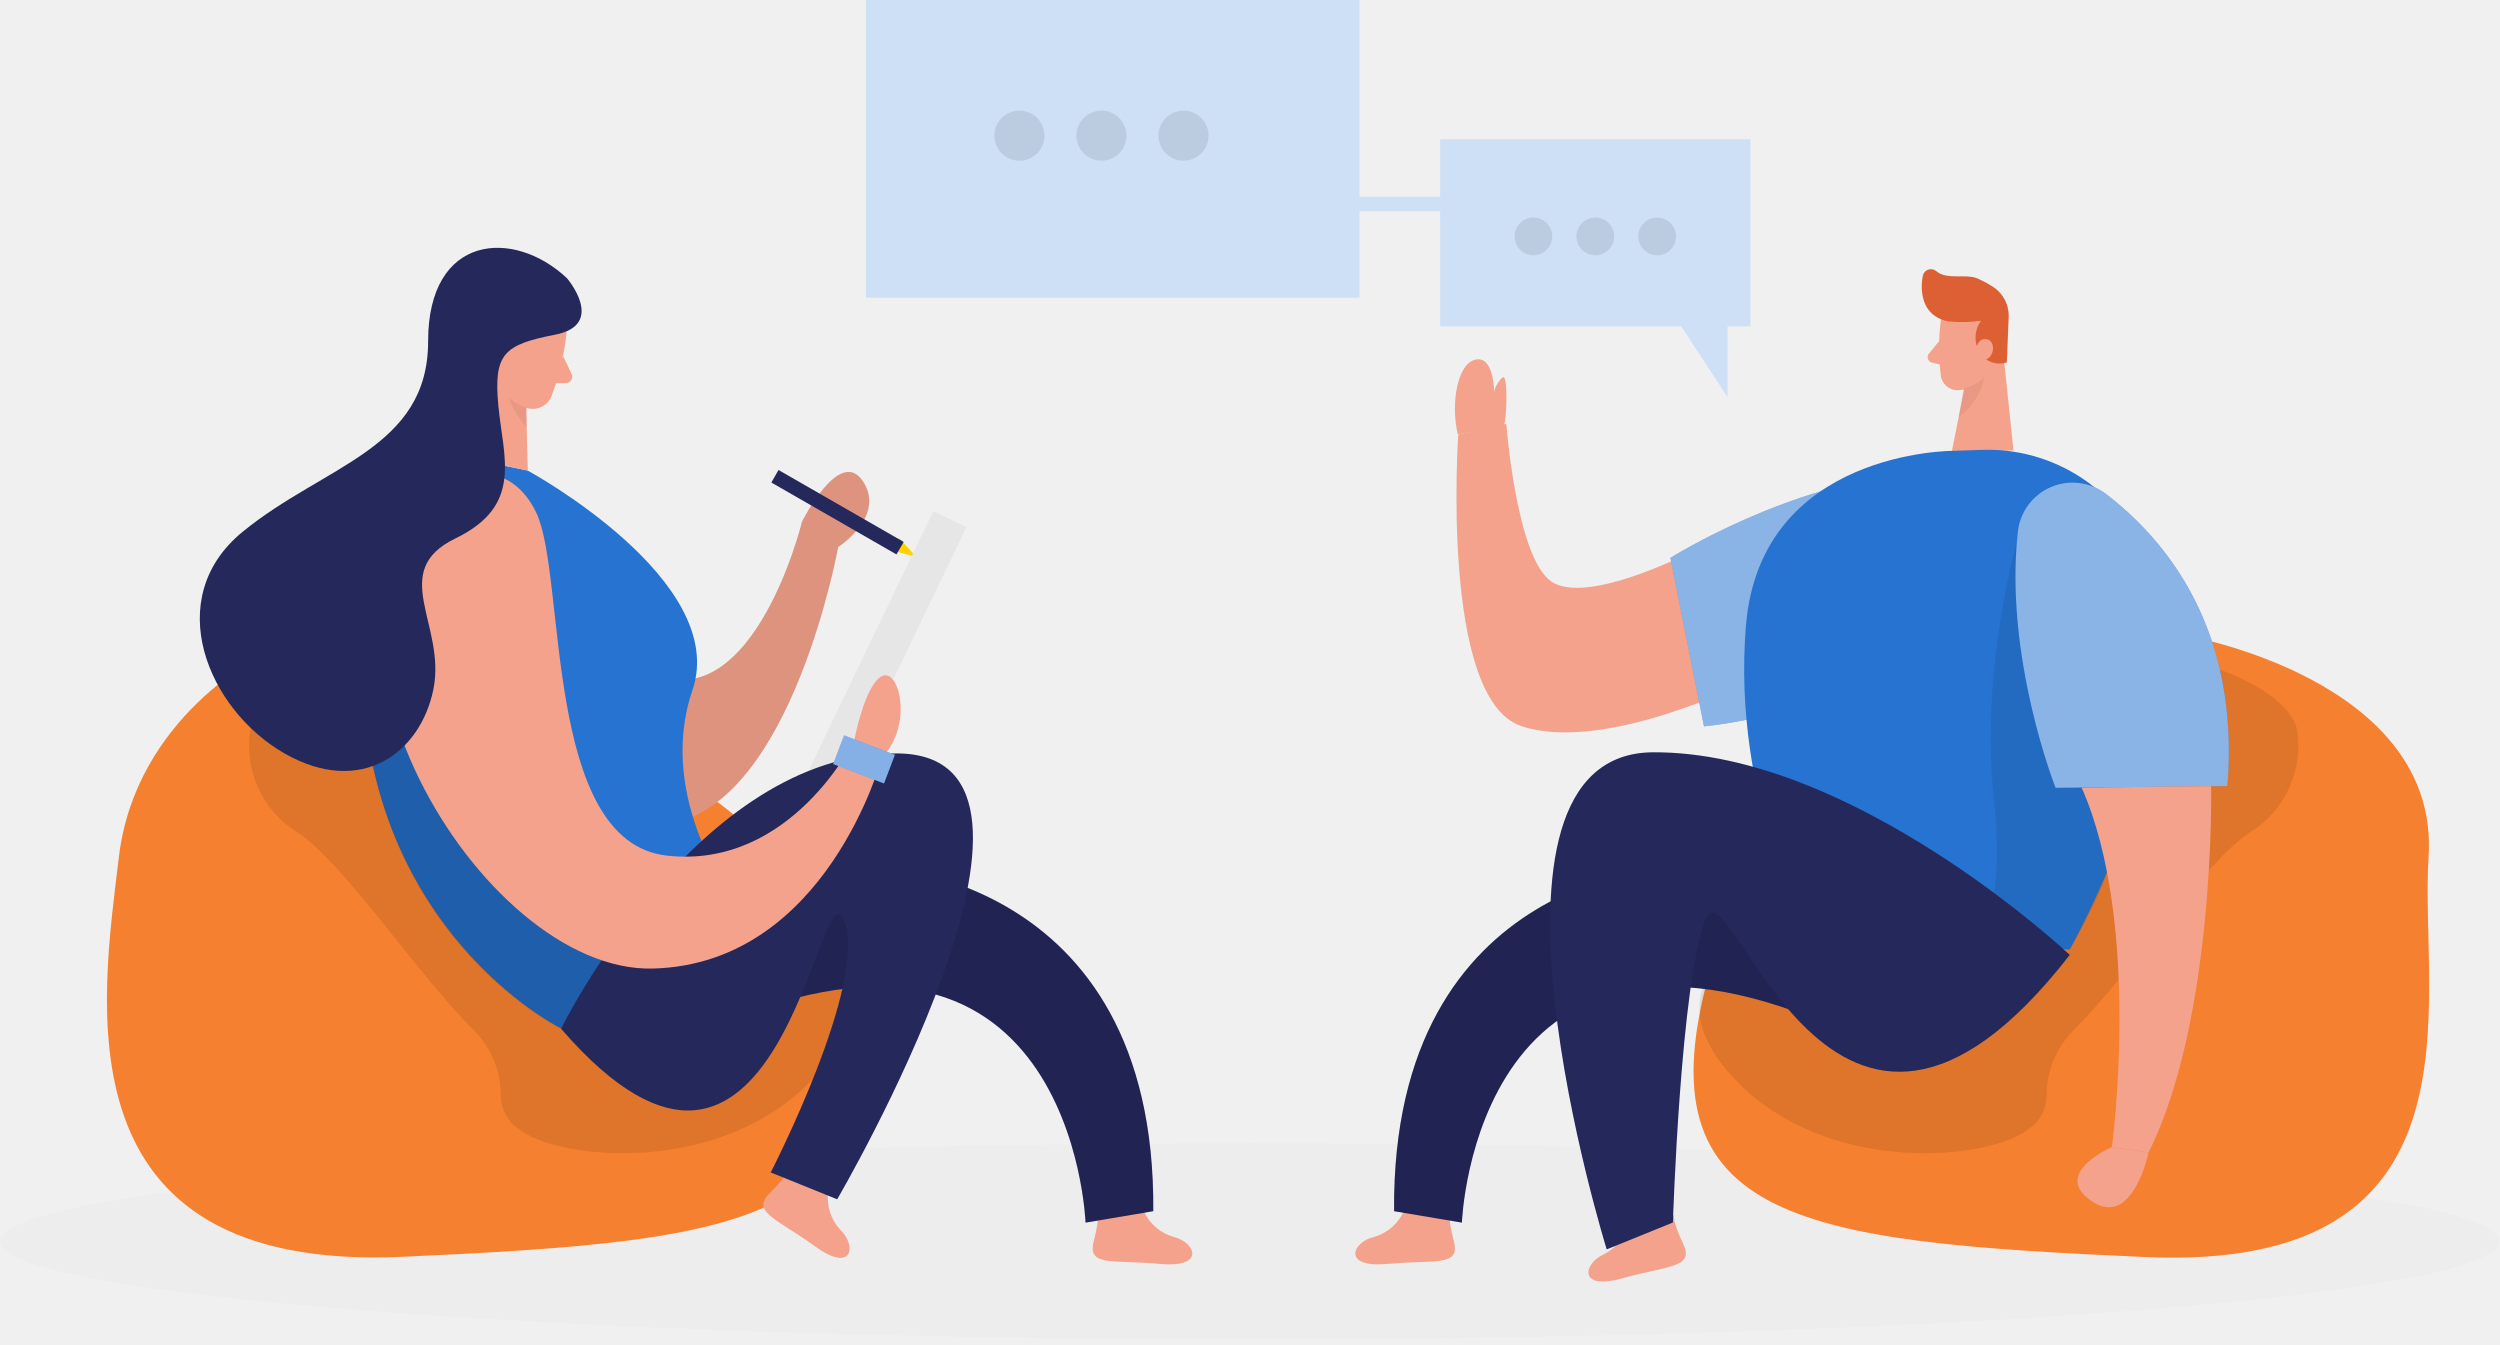
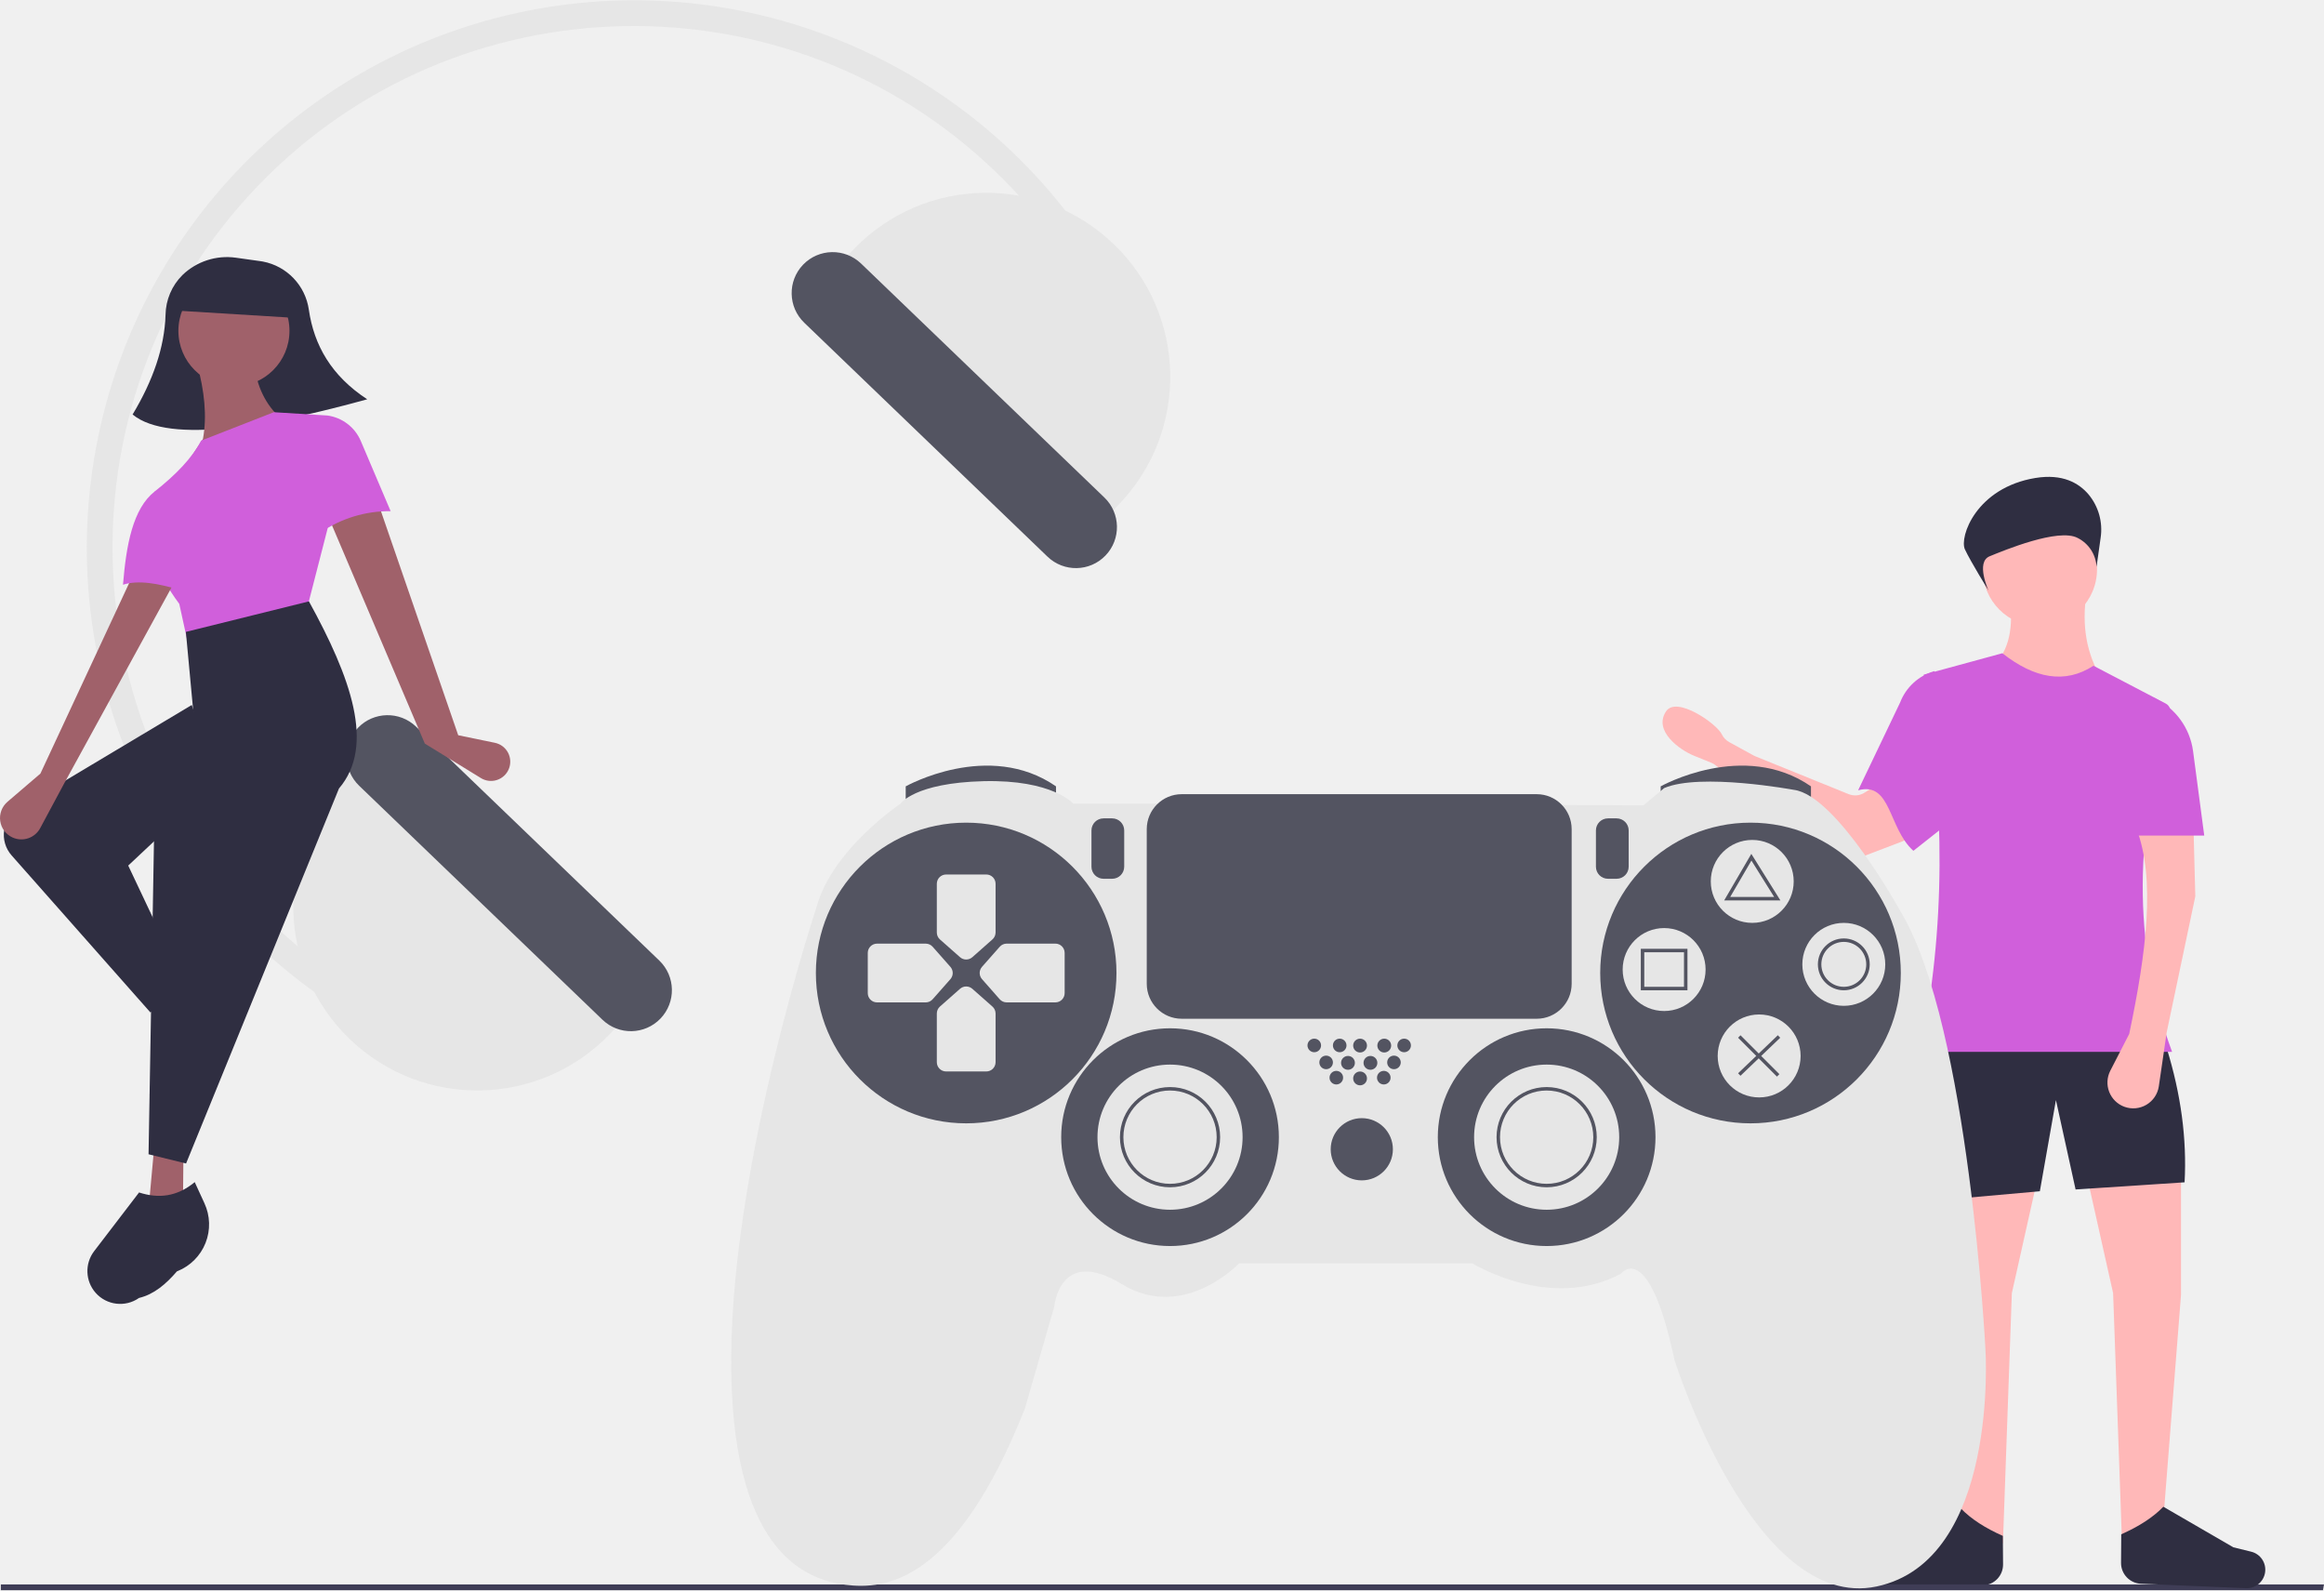
- <svg xmlns="http://www.w3.org/2000/svg" width="329" height="177" viewBox="0 0 329 177" fill="none">
-   <path opacity="0.3" d="M164.46 176.26C255.289 176.26 328.92 170.484 328.92 163.359C328.92 156.234 255.289 150.458 164.46 150.458C73.631 150.458 0 156.234 0 163.359C0 170.484 73.631 176.26 164.46 176.26Z" fill="#E6E6E6" />
-   <path d="M34.687 86.097C34.687 86.097 17.832 94.23 15.636 112.844C13.44 131.458 7.208 167.477 53.017 165.392C98.826 163.308 120.43 160.787 109.623 125.745C98.816 90.702 34.687 86.097 34.687 86.097Z" fill="#F5802F" />
-   <path opacity="0.09" d="M32.989 95.805C32.518 98.436 32.847 101.148 33.935 103.589C35.023 106.031 36.818 108.09 39.089 109.499C45.3 113.566 54.867 128.144 62.288 135.514C63.453 136.658 64.374 138.026 64.996 139.536C65.618 141.045 65.928 142.665 65.907 144.298C65.929 145.133 66.147 145.951 66.545 146.686C66.942 147.421 67.508 148.052 68.195 148.527C73.349 152.736 94.973 154.85 107.071 141.888C119.169 128.927 103.218 122.512 103.218 122.512L50.068 93.742L32.989 95.805Z" fill="black" />
-   <path d="M150.481 159.293C150.842 160.13 151.383 160.878 152.067 161.481C152.751 162.084 153.56 162.527 154.436 162.78C157.262 163.42 158.797 166.897 152.616 166.328C146.435 165.758 143.05 166.734 143.934 163.339C144.819 159.943 144.422 159.435 144.422 159.435L150.481 159.293Z" fill="#F4A28C" />
-   <path d="M108.983 156.863C108.867 157.768 108.955 158.686 109.238 159.553C109.521 160.42 109.993 161.213 110.619 161.875C112.724 163.908 112.276 167.649 107.244 164.01C102.212 160.37 98.796 159.486 101.287 157.026C103.777 154.566 103.696 153.905 103.696 153.905L108.983 156.863Z" fill="#F4A28C" />
-   <path d="M114.351 113.942C114.351 113.942 152.139 114.328 151.773 159.394L142.857 160.899C142.857 160.899 141.149 113.322 92.025 135.982L94.587 117.235L114.351 113.942Z" fill="#24285B" />
-   <path opacity="0.09" d="M114.351 113.942C114.351 113.942 152.139 114.328 151.773 159.394L142.857 160.899C142.857 160.899 141.149 113.322 92.025 135.982L94.587 117.235L114.351 113.942Z" fill="black" />
-   <path d="M117.35 72.433L120.623 73.308L118.295 70.797L117.35 72.433Z" fill="#FFD200" />
-   <path d="M65.847 94.738C65.847 94.738 72.374 111.227 88.314 108.34C104.255 105.453 110.304 71.996 110.304 71.996C110.304 71.996 116.617 67.93 113.557 63.325C110.497 58.719 105.546 68.642 105.546 68.642C105.546 68.642 98.684 96.812 83.821 87.683L65.847 94.738Z" fill="#F4A28C" />
-   <path opacity="0.09" d="M65.847 94.738C65.847 94.738 72.374 111.227 88.314 108.34C104.255 105.453 110.304 71.996 110.304 71.996C110.304 71.996 116.617 67.93 113.557 63.325C110.497 58.719 105.546 68.642 105.546 68.642C105.546 68.642 98.684 96.812 83.821 87.683L65.847 94.738Z" fill="black" />
-   <path d="M65.999 61.21L69.455 61.932C69.455 61.932 96.07 76.378 91.119 90.855C86.168 105.331 96.985 119.076 96.985 119.076L73.837 135.341C73.837 135.341 43.593 120.316 48.116 79.001C48.116 79.041 50.221 59.777 65.999 61.21Z" fill="#2673D1" />
-   <path d="M127.186 69.375L122.824 67.278L104.903 104.549L109.264 106.646L127.186 69.375Z" fill="#E6E6E6" />
-   <path d="M64.739 43.053L59.951 59.95L69.456 61.922L69.121 48.838L64.739 43.053Z" fill="#F4A28C" />
-   <path opacity="0.31" d="M69.314 51.705C68.154 51.256 67.151 50.479 66.427 49.468C66.427 49.468 66.183 52.681 69.314 56.249V51.705Z" fill="#CE8172" />
-   <path d="M74.58 43.552C74.293 46.52 73.61 49.437 72.546 52.223C72.401 52.547 72.194 52.838 71.936 53.081C71.677 53.324 71.374 53.513 71.042 53.638C70.71 53.763 70.357 53.821 70.003 53.808C69.648 53.796 69.3 53.713 68.978 53.565C67.908 53.154 66.98 52.441 66.305 51.514C65.631 50.587 65.239 49.485 65.176 48.34L64.424 43.45C64.372 42.456 64.63 41.471 65.164 40.631C65.698 39.791 66.48 39.138 67.402 38.763C70.808 37.147 74.996 40.349 74.58 43.552Z" fill="#F4A28C" />
-   <path d="M68.175 47.069C68.175 47.069 68.49 45.036 66.935 44.914C65.379 44.792 64.902 47.74 66.935 48.391L68.175 47.069Z" fill="#F4A28C" />
-   <path d="M74.112 46.896L75.22 49.194C75.284 49.324 75.314 49.468 75.306 49.612C75.299 49.757 75.256 49.897 75.179 50.02C75.103 50.143 74.997 50.244 74.871 50.315C74.745 50.386 74.602 50.423 74.458 50.424H72.364L74.112 46.896Z" fill="#F4A28C" />
-   <path d="M118.922 71.318L102.453 61.853L101.508 63.499L117.976 72.963L118.922 71.318Z" fill="#24285B" />
-   <path opacity="0.18" d="M79.143 126.395L73.836 135.382C73.836 135.382 54.582 126.07 49.062 100.817C43.541 75.565 61.779 85.395 61.779 85.395L79.143 126.395Z" fill="black" />
-   <path d="M73.838 135.382C73.838 135.382 91.679 99.008 118.06 99.15C144.441 99.292 110.171 157.829 110.171 157.829L101.428 154.291C101.428 154.291 114.38 129.171 111.066 121.089C107.752 113.006 102.781 168.788 73.838 135.382Z" fill="#24285B" />
-   <path d="M58.567 63.254C58.567 63.254 66.507 59.187 70.543 67.401C74.579 75.616 71.397 110.77 87.764 112.6C104.132 114.43 112.438 97.351 112.438 97.351C112.438 97.351 113.79 90.153 116.047 88.984C118.304 87.815 120.266 95.338 116.047 99.73C116.047 99.73 108.829 126.853 85.935 127.463C63.04 128.073 35.977 81.817 58.567 63.254Z" fill="#F4A28C" />
-   <path d="M74.619 36.618C74.619 36.618 79.834 42.718 73.074 44.039C66.313 45.361 64.941 46.54 65.581 53.382C66.222 60.224 68.895 66.517 59.949 70.848C51.003 75.178 58.729 82.244 57.042 90.671C55.354 99.099 47.516 104.904 37.442 99.15C27.367 93.396 21.176 78.767 31.942 69.973C42.708 61.18 56.34 59.065 56.34 44.914C56.34 30.763 67.635 30.031 74.619 36.618Z" fill="#24285B" />
-   <path d="M117.77 99.33L111.083 96.78L109.645 100.551L116.333 103.101L117.77 99.33Z" fill="#2673D1" />
-   <path opacity="0.44" d="M117.77 99.33L111.083 96.78L109.645 100.551L116.333 103.101L117.77 99.33Z" fill="white" />
-   <path d="M287.411 83.596C287.411 83.596 321.163 89.299 319.598 112.844C318.357 131.57 328.025 167.477 282.226 165.423C236.427 163.369 214.814 160.818 225.61 125.775C236.407 90.733 287.411 83.596 287.411 83.596Z" fill="#F5802F" />
-   <path opacity="0.09" d="M302.244 95.805C302.715 98.436 302.385 101.148 301.298 103.589C300.21 106.031 298.415 108.09 296.144 109.499C289.932 113.566 280.376 128.144 272.945 135.514C271.782 136.66 270.862 138.028 270.24 139.537C269.618 141.047 269.307 142.666 269.325 144.298C269.304 145.133 269.086 145.951 268.688 146.686C268.291 147.421 267.725 148.052 267.038 148.527C261.884 152.736 240.26 154.85 228.172 141.888C216.085 128.927 232.015 122.512 232.015 122.512L284.422 86.229C282.613 85.273 300.099 88.73 302.244 95.805Z" fill="black" />
-   <path d="M184.792 159.293C184.431 160.131 183.888 160.879 183.203 161.482C182.517 162.086 181.706 162.529 180.828 162.78C178.002 163.42 176.466 166.897 182.647 166.328C188.828 165.758 192.224 166.734 191.329 163.339C190.435 159.943 190.851 159.435 190.851 159.435L184.792 159.293Z" fill="#F4A28C" />
-   <path d="M214.346 160.899C214.144 161.79 213.746 162.626 213.182 163.345C212.617 164.064 211.9 164.649 211.082 165.057C208.429 166.206 207.544 169.896 213.522 168.219C219.5 166.541 223.007 166.866 221.513 163.695C220.018 160.523 220.323 159.943 220.323 159.943L214.346 160.899Z" fill="#F4A28C" />
-   <path d="M220.883 113.942C220.883 113.942 183.094 114.328 183.46 159.394L192.386 160.899C192.386 160.899 194.094 113.322 243.218 135.982L240.656 117.235L220.883 113.942Z" fill="#24285B" />
-   <path opacity="0.09" d="M220.883 113.942C220.883 113.942 183.094 114.328 183.46 159.394L192.386 160.899C192.386 160.899 194.094 113.322 243.218 135.982L240.656 117.235L220.883 113.942Z" fill="black" />
-   <path d="M222.245 72.779C222.245 72.779 208.775 79.692 204.159 76.53C199.544 73.369 198.232 55.771 198.232 55.771L191.909 57.174C191.909 57.174 189.479 91.942 200.184 95.551C210.889 99.16 229.524 89.929 229.524 89.929L222.245 72.779Z" fill="#F4A28C" />
-   <path d="M259.057 72.759C254.614 81.583 244.885 93.406 224.248 95.592L219.826 73.42C219.826 73.42 235.522 63.498 252.144 62.237C253.421 62.154 254.697 62.411 255.842 62.981C256.987 63.552 257.961 64.416 258.663 65.485C259.366 66.555 259.773 67.791 259.842 69.069C259.911 70.347 259.64 71.62 259.057 72.759Z" fill="#2673D1" />
-   <path opacity="0.46" d="M259.057 72.759C254.614 81.583 244.885 93.406 224.248 95.592L219.826 73.42C219.826 73.42 235.522 63.498 252.144 62.237C253.421 62.154 254.697 62.411 255.842 62.981C256.987 63.552 257.961 64.416 258.663 65.485C259.366 66.555 259.773 67.791 259.842 69.069C259.911 70.347 259.64 71.62 259.057 72.759Z" fill="white" />
-   <path d="M197.917 55.842C198.232 55.771 198.547 49.051 197.734 49.672C197.185 50.174 196.799 50.829 196.626 51.552C196.626 51.552 196.626 46.795 194.176 47.323C191.726 47.852 190.892 53.331 191.858 57.174L197.876 56.066" fill="#F4A28C" />
-   <path d="M255.428 42.057C255.091 44.54 255.091 47.057 255.428 49.539C255.485 49.831 255.599 50.109 255.764 50.356C255.93 50.604 256.142 50.816 256.39 50.98C256.638 51.145 256.916 51.259 257.208 51.315C257.5 51.371 257.8 51.369 258.091 51.308C259.037 51.171 259.923 50.764 260.644 50.137C261.365 49.51 261.891 48.688 262.158 47.771L263.703 43.918C263.931 43.113 263.904 42.257 263.628 41.467C263.351 40.678 262.838 39.993 262.158 39.506C259.728 37.554 255.672 39.333 255.428 42.057Z" fill="#F4A28C" />
-   <path d="M263.439 44.609L264.974 59.279L256.831 59.553L258.986 48.767L263.439 44.609Z" fill="#F4A28C" />
-   <path d="M256.536 42.311C257.921 42.438 259.317 42.404 260.694 42.21C260.272 42.795 260.026 43.489 259.986 44.21C259.947 44.931 260.115 45.648 260.47 46.276C260.816 46.898 261.367 47.38 262.03 47.638C262.693 47.896 263.425 47.914 264.1 47.689L264.334 41.905C264.395 41.08 264.232 40.254 263.861 39.515C263.491 38.776 262.927 38.151 262.229 37.706C261.626 37.326 260.997 36.986 260.348 36.69C258.722 35.937 256.231 36.913 254.798 35.673C254.653 35.553 254.48 35.473 254.295 35.44C254.11 35.407 253.92 35.423 253.743 35.486C253.566 35.548 253.408 35.655 253.285 35.797C253.161 35.938 253.077 36.109 253.039 36.293C252.693 38.032 252.856 40.807 255.184 41.895C255.608 42.11 256.065 42.251 256.536 42.311Z" fill="#DD6034" />
-   <path d="M260.023 46.164C260.023 46.164 260.145 44.436 261.436 44.639C262.727 44.843 262.564 47.344 260.785 47.476L260.023 46.164Z" fill="#F4A28C" />
-   <path d="M255.184 44.894L253.832 46.551C253.757 46.647 253.707 46.76 253.687 46.879C253.667 46.999 253.677 47.122 253.717 47.237C253.756 47.352 253.823 47.456 253.913 47.538C254.002 47.621 254.11 47.679 254.228 47.71L255.926 48.126L255.184 44.894Z" fill="#F4A28C" />
-   <path opacity="0.31" d="M258.407 51.105C259.431 50.906 260.374 50.411 261.121 49.682C260.701 51.773 259.502 53.626 257.766 54.867L258.407 51.105Z" fill="#CE8172" />
-   <path d="M282.602 73.745C280.94 69.321 277.926 65.534 273.986 62.924C270.047 60.313 265.385 59.013 260.663 59.208L257.054 59.33C257.054 59.33 231.69 59.218 229.768 82.315C227.847 105.412 238.287 123.711 238.287 123.711L272.374 124.952C272.374 124.952 289.962 94.118 282.602 73.745Z" fill="#2673D1" />
-   <path opacity="0.08" d="M265.432 71.203C265.432 71.203 260.572 88.343 262.382 104.955C264.191 121.566 259.434 124.484 259.434 124.484L272.406 124.952C272.406 124.952 276.258 118.283 277.306 114.785C278.353 111.288 283.954 71.864 265.432 71.203Z" fill="black" />
-   <path d="M277.143 65.002C284.992 71 294.812 82.752 293.124 103.44L270.515 103.674C270.515 103.674 263.683 86.392 265.564 69.851C265.723 68.588 266.211 67.388 266.982 66.374C267.752 65.36 268.776 64.567 269.95 64.075C271.125 63.583 272.408 63.41 273.671 63.573C274.934 63.736 276.132 64.229 277.143 65.002V65.002Z" fill="#2673D1" />
-   <path opacity="0.46" d="M277.143 65.002C284.992 71 294.812 82.752 293.124 103.44L270.515 103.674C270.515 103.674 263.683 86.392 265.564 69.851C265.723 68.588 266.211 67.388 266.982 66.374C267.752 65.36 268.776 64.567 269.95 64.075C271.125 63.583 272.408 63.41 273.671 63.573C274.934 63.736 276.132 64.229 277.143 65.002V65.002Z" fill="white" />
-   <path d="M290.989 103.46C290.989 103.46 291.569 134.071 282.745 151.678L277.926 150.957C277.926 150.957 281.911 121.658 273.941 103.643L290.989 103.46Z" fill="#F4A28C" />
-   <path d="M282.744 151.678C282.744 151.678 280.66 161.743 275.262 158.073C269.864 154.403 277.926 150.957 277.926 150.957L282.744 151.678Z" fill="#F4A28C" />
-   <path d="M272.379 125.666C272.379 125.666 243.913 98.858 217.542 99.001C191.17 99.143 211.442 164.419 211.442 164.419L220.154 160.882C220.154 160.882 221.171 129.021 224.465 120.939C227.759 112.857 240.894 166.199 272.379 125.666Z" fill="#24285B" />
-   <path d="M230.358 18.329H189.53V25.893H178.906V0H113.964V39.18H178.906V27.814H189.53V42.952H221.249L227.348 52.274V42.952H230.358V18.329Z" fill="#CEE0F6" />
-   <path opacity="0.09" d="M201.801 33.589C203.171 33.589 204.281 32.478 204.281 31.108C204.281 29.738 203.171 28.628 201.801 28.628C200.431 28.628 199.32 29.738 199.32 31.108C199.32 32.478 200.431 33.589 201.801 33.589Z" fill="black" />
-   <path opacity="0.09" d="M209.944 33.589C211.314 33.589 212.424 32.478 212.424 31.108C212.424 29.738 211.314 28.628 209.944 28.628C208.574 28.628 207.463 29.738 207.463 31.108C207.463 32.478 208.574 33.589 209.944 33.589Z" fill="black" />
-   <path opacity="0.09" d="M218.087 33.589C219.457 33.589 220.568 32.478 220.568 31.108C220.568 29.738 219.457 28.628 218.087 28.628C216.717 28.628 215.607 29.738 215.607 31.108C215.607 32.478 216.717 33.589 218.087 33.589Z" fill="black" />
-   <path opacity="0.09" d="M134.155 21.145C135.974 21.145 137.448 19.671 137.448 17.852C137.448 16.033 135.974 14.558 134.155 14.558C132.335 14.558 130.861 16.033 130.861 17.852C130.861 19.671 132.335 21.145 134.155 21.145Z" fill="black" />
-   <path opacity="0.09" d="M144.951 21.145C146.77 21.145 148.245 19.671 148.245 17.852C148.245 16.033 146.77 14.558 144.951 14.558C143.132 14.558 141.657 16.033 141.657 17.852C141.657 19.671 143.132 21.145 144.951 21.145Z" fill="black" />
-   <path opacity="0.09" d="M155.748 21.145C157.567 21.145 159.041 19.671 159.041 17.852C159.041 16.033 157.567 14.558 155.748 14.558C153.929 14.558 152.454 16.033 152.454 17.852C152.454 19.671 153.929 21.145 155.748 21.145Z" fill="black" />
+ <svg xmlns="http://www.w3.org/2000/svg" data-name="Layer 1" width="883.272" height="604.198" viewBox="0 0 883.272 604.198">
+   <path d="M916.662,400.177q18.262,19.152,40.749,6.112c-6.291-10.082-7.789-21.048-6.112-32.599H922.095C923.389,383.841,923.041,393.293,916.662,400.177Z" transform="translate(-158.3639 -147.9008)" fill="#ffb8b8" />
+   <polygon points="806.517 586.416 822.138 578.267 828.929 492.015 828.929 446.512 792.934 445.833 803.121 491.336 806.517 586.416" fill="#ffb8b8" />
+   <polygon points="761.238 586.416 745.618 578.267 738.827 492.015 738.827 446.512 774.821 445.833 764.634 491.336 761.238 586.416" fill="#ffb8b8" />
+   <path d="M895.608,603.921l38.032-3.396,6.112-34.636,7.471,33.957,41.428-2.717c.905-16.502-1.394-33.486-6.791-50.936L890.854,544.156Z" transform="translate(-158.3639 -147.9008)" fill="#2f2e41" />
+   <path d="M856.078,473.842l-45.749-35.228a6.654,6.654,0,0,0-1.552-.891l-6.649-2.705c-5.341-2.173-15.513-9.4-10.552-16.842,4-6,19.311,4.748,21.195,8.73a6.578,6.578,0,0,0,2.789,2.951l9.297,5.095a6.654,6.654,0,0,0,.698.331l35.396,14.347a6.654,6.654,0,0,0,6.063-.547l6.417-4.069a6.654,6.654,0,0,1,10.09,4.326l2.121,10.704a6.654,6.654,0,0,1-4.157,7.511l-18.977,7.234A6.654,6.654,0,0,1,856.078,473.842Z" transform="translate(-158.3639 -147.9008)" fill="#ffb8b8" />
+   <path d="M864.576,448.175c12.666-3.397,11.336,14.299,21,23l19-15-11.005-53.281h0a19.803,19.803,0,0,0-13.049,11.949Z" transform="translate(-158.3639 -147.9008)" fill="#d05fdb" />
+   <path d="M888.137,547.552h95.76c-15.498-41.763-13.989-84.717-.793-128.488a3.263,3.263,0,0,0-1.604-3.84L954.015,400.856c-10.789,7.02-22.385,4.863-34.636-4.754l-29.882,8.15C897.631,453.109,897.862,500.962,888.137,547.552Z" transform="translate(-158.3639 -147.9008)" fill="#d05fdb" />
+   <path d="M912.082,750.268l-39.907,1.692a7.045,7.045,0,0,1-7.266-5.996h0a7.045,7.045,0,0,1,5.29-7.885l6.769-1.659,26.604-15.42c3.941,4.081,9.369,7.532,16.004,10.471l.078,10.842A7.906,7.906,0,0,1,912.082,750.268Z" transform="translate(-158.3639 -147.9008)" fill="#2f2e41" />
+   <polygon points="882.877 604.198 0.321 604.198 0.321 602.017 883.272 602.017 882.877 604.198" fill="#3f3d56" />
+   <path d="M972.07,749.662l39.907,1.692a7.045,7.045,0,0,0,7.266-5.996h0a7.045,7.045,0,0,0-5.29-7.885l-6.769-1.659-26.604-15.42c-3.941,4.081-9.369,7.532-16.004,10.471l-.078,10.842A7.906,7.906,0,0,0,972.07,749.662Z" transform="translate(-158.3639 -147.9008)" fill="#2f2e41" />
+   <circle cx="775.276" cy="216.281" r="21.733" fill="#ffb8b8" />
+   <path d="M967.598,540.76l-7.18,13.961a9.818,9.818,0,0,0,5.283,13.683h0a9.818,9.818,0,0,0,13.162-7.776l2.996-20.547L992.726,488.466l-.679-25.808H970.314C977.727,481.853,974.05,510.166,967.598,540.76Z" transform="translate(-158.3639 -147.9008)" fill="#ffb8b8" />
+   <path d="M966.918,465.375h29.203l-4.239-32.027a26.235,26.235,0,0,0-14.777-20.267h0Z" transform="translate(-158.3639 -147.9008)" fill="#d05fdb" />
+   <path d="M956.745,352.211a20.895,20.895,0,0,0-4.568-16.413c-3.708-4.388-9.923-7.979-20.234-6.285-22.497,3.696-28.985,22.425-26.781,27.135s8.96,15.628,8.96,15.628-4.958-10.808.423-13.008,26.207-10.867,33.476-6.962a13.028,13.028,0,0,1,7.165,10.975Z" transform="translate(-158.3639 -147.9008)" fill="#2f2e41" />
+   <path d="M584.773,261.764l-8.738,4.434a197.756,197.756,0,0,0-39.44-53.181c-78.782-75.738-204.492-73.262-280.23,5.52s-73.262,204.492,5.52,280.23A198.061,198.061,0,0,0,312.786,534.292l-4.274,8.816A207.991,207.991,0,1,1,584.773,261.764Z" transform="translate(-158.3639 -147.9008)" fill="#e6e6e6" />
+   <path d="M289.156,444.051A69.924,69.924,0,0,0,389.971,540.971l12.038-12.522L301.194,431.529Z" transform="translate(-158.3639 -147.9008)" fill="#e6e6e6" />
+   <path d="M294.439,424.417a15.606,15.606,0,0,0,.434,22.041l92.467,88.895a15.588,15.588,0,0,0,21.606-22.475l-92.467-88.895A15.606,15.606,0,0,0,294.439,424.417Z" transform="translate(-158.3639 -147.9008)" fill="#535461" />
+   <path d="M571.774,351.862l12.038-12.522a69.924,69.924,0,0,0-100.815-96.92l-12.038,12.522Z" transform="translate(-158.3639 -147.9008)" fill="#e6e6e6" />
+   <path d="M463.587,248.473a15.606,15.606,0,0,0,.434,22.041l92.467,88.895a15.588,15.588,0,0,0,21.606-22.475l-92.467-88.895A15.606,15.606,0,0,0,463.587,248.473Z" transform="translate(-158.3639 -147.9008)" fill="#535461" />
+   <path d="M502.593,453.907v-7.223s31.517-17.728,57.124,0v6.566Z" transform="translate(-158.3639 -147.9008)" fill="#535461" />
+   <path d="M789.529,453.907v-7.223s31.517-17.728,57.124,0v6.566Z" transform="translate(-158.3639 -147.9008)" fill="#535461" />
+   <path d="M597.144,453.251H566.284s-7.879-9.192-34.143-8.536-31.517,8.536-31.517,8.536-25.936,17.4-31.845,39.068c0,0-31.845,95.536-32.502,170.389s28.234,85.358,43.336,87.328,42.023-.657,68.287-66.974L559.061,644.322s1.97-22.981,25.608-8.536,44.649-7.879,44.649-7.879h88.641s29.547,18.385,56.468,3.94c0,0,10.506-13.789,20.355,32.83,0,0,30.204,95.864,76.823,86.015s41.366-89.955,41.366-89.955-6.238-122.457-31.845-165.792c0,0-24.623-44.977-41.038-46.947,0,0-35.457-6.566-49.245-.657l-7.879,6.566Z" transform="translate(-158.3639 -147.9008)" fill="#e6e6e6" />
+   <circle cx="367.21" cy="369.697" r="57.124" fill="#535461" />
+   <circle cx="665.308" cy="369.697" r="57.124" fill="#535461" />
+   <path d="M535.528,504.86l-7.617,6.737a3.532,3.532,0,0,1-4.668,0l-7.63-6.737a3.526,3.526,0,0,1-1.195-2.626V483.697a3.533,3.533,0,0,1,3.533-3.526h15.266a3.526,3.526,0,0,1,3.533,3.519V502.22A3.526,3.526,0,0,1,535.528,504.86Z" transform="translate(-158.3639 -147.9008)" fill="#e6e6e6" />
+   <path d="M535.528,530.329l-7.617-6.73a3.533,3.533,0,0,0-4.668,0l-7.63,6.737a3.526,3.526,0,0,0-1.195,2.626v18.516a3.526,3.526,0,0,0,3.519,3.533h15.279a3.526,3.526,0,0,0,3.533-3.519V532.969A3.526,3.526,0,0,0,535.528,530.329Z" transform="translate(-158.3639 -147.9008)" fill="#e6e6e6" />
+   <path d="M512.843,527.565l6.737-7.63a3.532,3.532,0,0,0,0-4.668l-6.737-7.63a3.533,3.533,0,0,0-2.626-1.195H491.7a3.533,3.533,0,0,0-3.526,3.533v15.266a3.526,3.526,0,0,0,3.519,3.533h18.529A3.526,3.526,0,0,0,512.843,527.565Z" transform="translate(-158.3639 -147.9008)" fill="#e6e6e6" />
+   <path d="M538.312,527.565l-6.724-7.636a3.526,3.526,0,0,1,0-4.668l6.737-7.63a3.526,3.526,0,0,1,2.626-1.195h18.516a3.526,3.526,0,0,1,3.533,3.519V525.234a3.526,3.526,0,0,1-3.519,3.533H540.958A3.526,3.526,0,0,1,538.312,527.565Z" transform="translate(-158.3639 -147.9008)" fill="#e6e6e6" />
+   <circle cx="444.69" cy="432.074" r="41.366" fill="#535461" />
+   <circle cx="587.829" cy="432.074" r="41.366" fill="#535461" />
+   <circle cx="444.69" cy="432.074" r="27.577" fill="#e6e6e6" />
+   <path d="M603.054,599.016A19.041,19.041,0,1,1,622.095,579.975,19.063,19.063,0,0,1,603.054,599.016Zm0-36.77a17.728,17.728,0,1,0,17.728,17.728A17.748,17.748,0,0,0,603.054,562.247Z" transform="translate(-158.3639 -147.9008)" fill="#535461" />
+   <circle cx="587.829" cy="432.074" r="27.577" fill="#e6e6e6" />
+   <path d="M746.193,599.016a19.041,19.041,0,1,1,19.041-19.041A19.063,19.063,0,0,1,746.193,599.016Zm0-36.77a17.728,17.728,0,1,0,17.728,17.728A17.748,17.748,0,0,0,746.193,562.247Z" transform="translate(-158.3639 -147.9008)" fill="#535461" />
+   <circle cx="517.572" cy="436.67" r="11.819" fill="#535461" />
+   <circle cx="499.509" cy="397.222" r="2.58" fill="#535461" />
+   <circle cx="509.175" cy="397.222" r="2.58" fill="#535461" />
+   <circle cx="507.888" cy="409.467" r="2.58" fill="#535461" />
+   <circle cx="516.916" cy="409.75" r="2.626" fill="#535461" />
+   <circle cx="525.931" cy="409.467" r="2.58" fill="#535461" />
+   <circle cx="504.02" cy="403.67" r="2.58" fill="#535461" />
+   <circle cx="512.32" cy="403.84" r="2.626" fill="#535461" />
+   <circle cx="520.856" cy="403.84" r="2.626" fill="#535461" />
+   <circle cx="529.798" cy="403.67" r="2.58" fill="#535461" />
+   <circle cx="516.916" cy="397.274" r="2.626" fill="#535461" />
+   <circle cx="526.108" cy="397.274" r="2.626" fill="#535461" />
+   <circle cx="533.666" cy="397.222" r="2.58" fill="#535461" />
+   <path d="M577.774,458.847a4.586,4.586,0,0,0-4.581,4.581V477.217a4.586,4.586,0,0,0,4.581,4.581h3.283a4.586,4.586,0,0,0,4.581-4.581V463.428a4.586,4.586,0,0,0-4.581-4.581Z" transform="translate(-158.3639 -147.9008)" fill="#535461" />
+   <path d="M769.502,458.847a4.586,4.586,0,0,0-4.581,4.581V477.217a4.586,4.586,0,0,0,4.581,4.581h3.283a4.586,4.586,0,0,0,4.581-4.581V463.428a4.586,4.586,0,0,0-4.581-4.581Z" transform="translate(-158.3639 -147.9008)" fill="#535461" />
+   <circle cx="665.965" cy="334.897" r="15.758" fill="#e6e6e6" />
+   <circle cx="632.478" cy="368.384" r="15.758" fill="#e6e6e6" />
+   <circle cx="700.765" cy="366.414" r="15.758" fill="#e6e6e6" />
+   <circle cx="668.591" cy="401.214" r="15.758" fill="#e6e6e6" />
+   <path d="M607.485,449.654a13.296,13.296,0,0,0-13.281,13.281v58.766a13.296,13.296,0,0,0,13.281,13.281H742.417a13.296,13.296,0,0,0,13.281-13.281V462.936A13.296,13.296,0,0,0,742.417,449.654Z" transform="translate(-158.3639 -147.9008)" fill="#535461" />
+   <path d="M835.035,490.02H813.665l10.316-17.685ZM815.951,488.707h16.713l-8.645-13.832Z" transform="translate(-158.3639 -147.9008)" fill="#535461" />
+   <path d="M799.706,524.164H781.978V508.405h17.728Zm-16.415-1.313H798.393V509.718H783.291Z" transform="translate(-158.3639 -147.9008)" fill="#535461" />
+   <path d="M859.129,524.164a9.849,9.849,0,1,1,9.849-9.849A9.86,9.86,0,0,1,859.129,524.164Zm0-18.385a8.536,8.536,0,1,0,8.536,8.536A8.546,8.546,0,0,0,859.129,505.779Z" transform="translate(-158.3639 -147.9008)" fill="#535461" />
+   <rect x="826.135" y="538.668" width="1.313" height="20.893" transform="translate(-304.4849 597.5607) rotate(-45)" fill="#535461" />
+   <rect x="816.506" y="548.294" width="20.898" height="1.313" transform="translate(-308.4265 576.0851) rotate(-43.734)" fill="#535461" />
+   <path d="M297.935,299.615c-35.851,9.884-75.108,17.324-89.175,5.781,7.702-12.822,12.144-25.459,12.521-37.867a21.772,21.772,0,0,1,6.408-15.103,24.371,24.371,0,0,1,20.328-6.606l9.304,1.306q.47.066.935.15A21.759,21.759,0,0,1,275.75,265.612C277.711,279.066,284.303,290.714,297.935,299.615Z" transform="translate(-158.3639 -147.9008)" fill="#2f2e41" />
+   <path d="M332.517,427.259l13.937,2.874a7.32,7.32,0,0,1,5.244,10.067v0a7.32,7.32,0,0,1-10.557,3.338l-21.319-13.112L283.611,345.3l18.756-5.425Z" transform="translate(-158.3639 -147.9008)" fill="#a0616a" />
+   <polygon points="74.869 391.06 64.316 394.129 56.328 377.632 64.451 373.399 74.869 391.06" fill="#a0616a" />
+   <polygon points="69.507 461.743 56.559 458.315 58.586 436.07 69.729 436.756 69.507 461.743" fill="#a0616a" />
+   <path d="M229.221,523.539l-13.714,9.025L162.763,472.904a11.756,11.756,0,0,1,2.777-17.878l65.706-39.261,10.064,28.91-34.214,32.107Z" transform="translate(-158.3639 -147.9008)" fill="#2f2e41" />
+   <path d="M240.77,554.769q-.052.067-.103.134c-.876,5.132-2.416,9.813-5.853,13.202a10.229,10.229,0,0,1-12.423,5.611h0a10.229,10.229,0,0,1-7.093-10.894l2.563-22.905c6.147-1.413,10.835-4.909,13.208-11.71L237.042,532.275A15.705,15.705,0,0,1,240.77,554.769Z" transform="translate(-158.3639 -147.9008)" fill="#2f2e41" />
+   <circle cx="88.908" cy="125.702" r="21.108" fill="#a0616a" />
+   <path d="M265.551,307.345l-33.276,27.559L229.683,323.56l5.808-8.854c1.612-8.686.571-18.265-2.199-28.426l21.71.02C255.94,294.511,259.137,301.674,265.551,307.345Z" transform="translate(-158.3639 -147.9008)" fill="#a0616a" />
+   <path d="M274.919,379.635l-44.923,13.684-3.495-15.977c-8.419-11.304-12.078-21.621-6.571-30.038l-2.772-12.671c7.951-6.26,14.203-12.665,17.636-19.31l27.639-10.8,20.319,1.25,6,20.107Z" transform="translate(-158.3639 -147.9008)" fill="#d05fdb" />
+   <path d="M306.833,342.123a46.281,46.281,0,0,0-26.823,8.218l2.742-44.57h0a16.176,16.176,0,0,1,12.744,9.701Z" transform="translate(-158.3639 -147.9008)" fill="#d05fdb" />
+   <path d="M229.081,589.981l-14.258-3.509,2.099-121.153,19.146-20.967-4.286-26.581-2.773-29.777,46.768-11.597c15.808,28.703,25.362,54.799,11.415,71.1Z" transform="translate(-158.3639 -147.9008)" fill="#2f2e41" />
+   <path d="M225.806,630.886q-.096.038-.192.075c-4.14,4.807-8.689,8.727-14.408,10.106a12.466,12.466,0,0,1-16.497-1.949v0a12.466,12.466,0,0,1-.56-15.833l17.07-22.305c7.306,2.388,14.398,1.684,21.15-3.926l3.681,8.003A19.139,19.139,0,0,1,225.806,630.886Z" transform="translate(-158.3639 -147.9008)" fill="#2f2e41" />
+   <path d="M173.72,441.832l-12.515,10.715a8.121,8.121,0,0,0,1.941,13.571h0a8.121,8.121,0,0,0,10.499-3.565l9.05-16.88,41.504-75.739-15.61-2.934Z" transform="translate(-158.3639 -147.9008)" fill="#a0616a" />
+   <path d="M226.699,372.062c-8.107-2.447-15.7-3.888-21.589-1.986,1.235-15.276,3.779-28.923,12.05-35.444l11.758,1.381Z" transform="translate(-158.3639 -147.9008)" fill="#d05fdb" />
+   <path d="M270.835,268.708l-45.145-2.778.556-9.029q23.639-15.939,45.145,2.778Z" transform="translate(-158.3639 -147.9008)" fill="#2f2e41" />
</svg>
